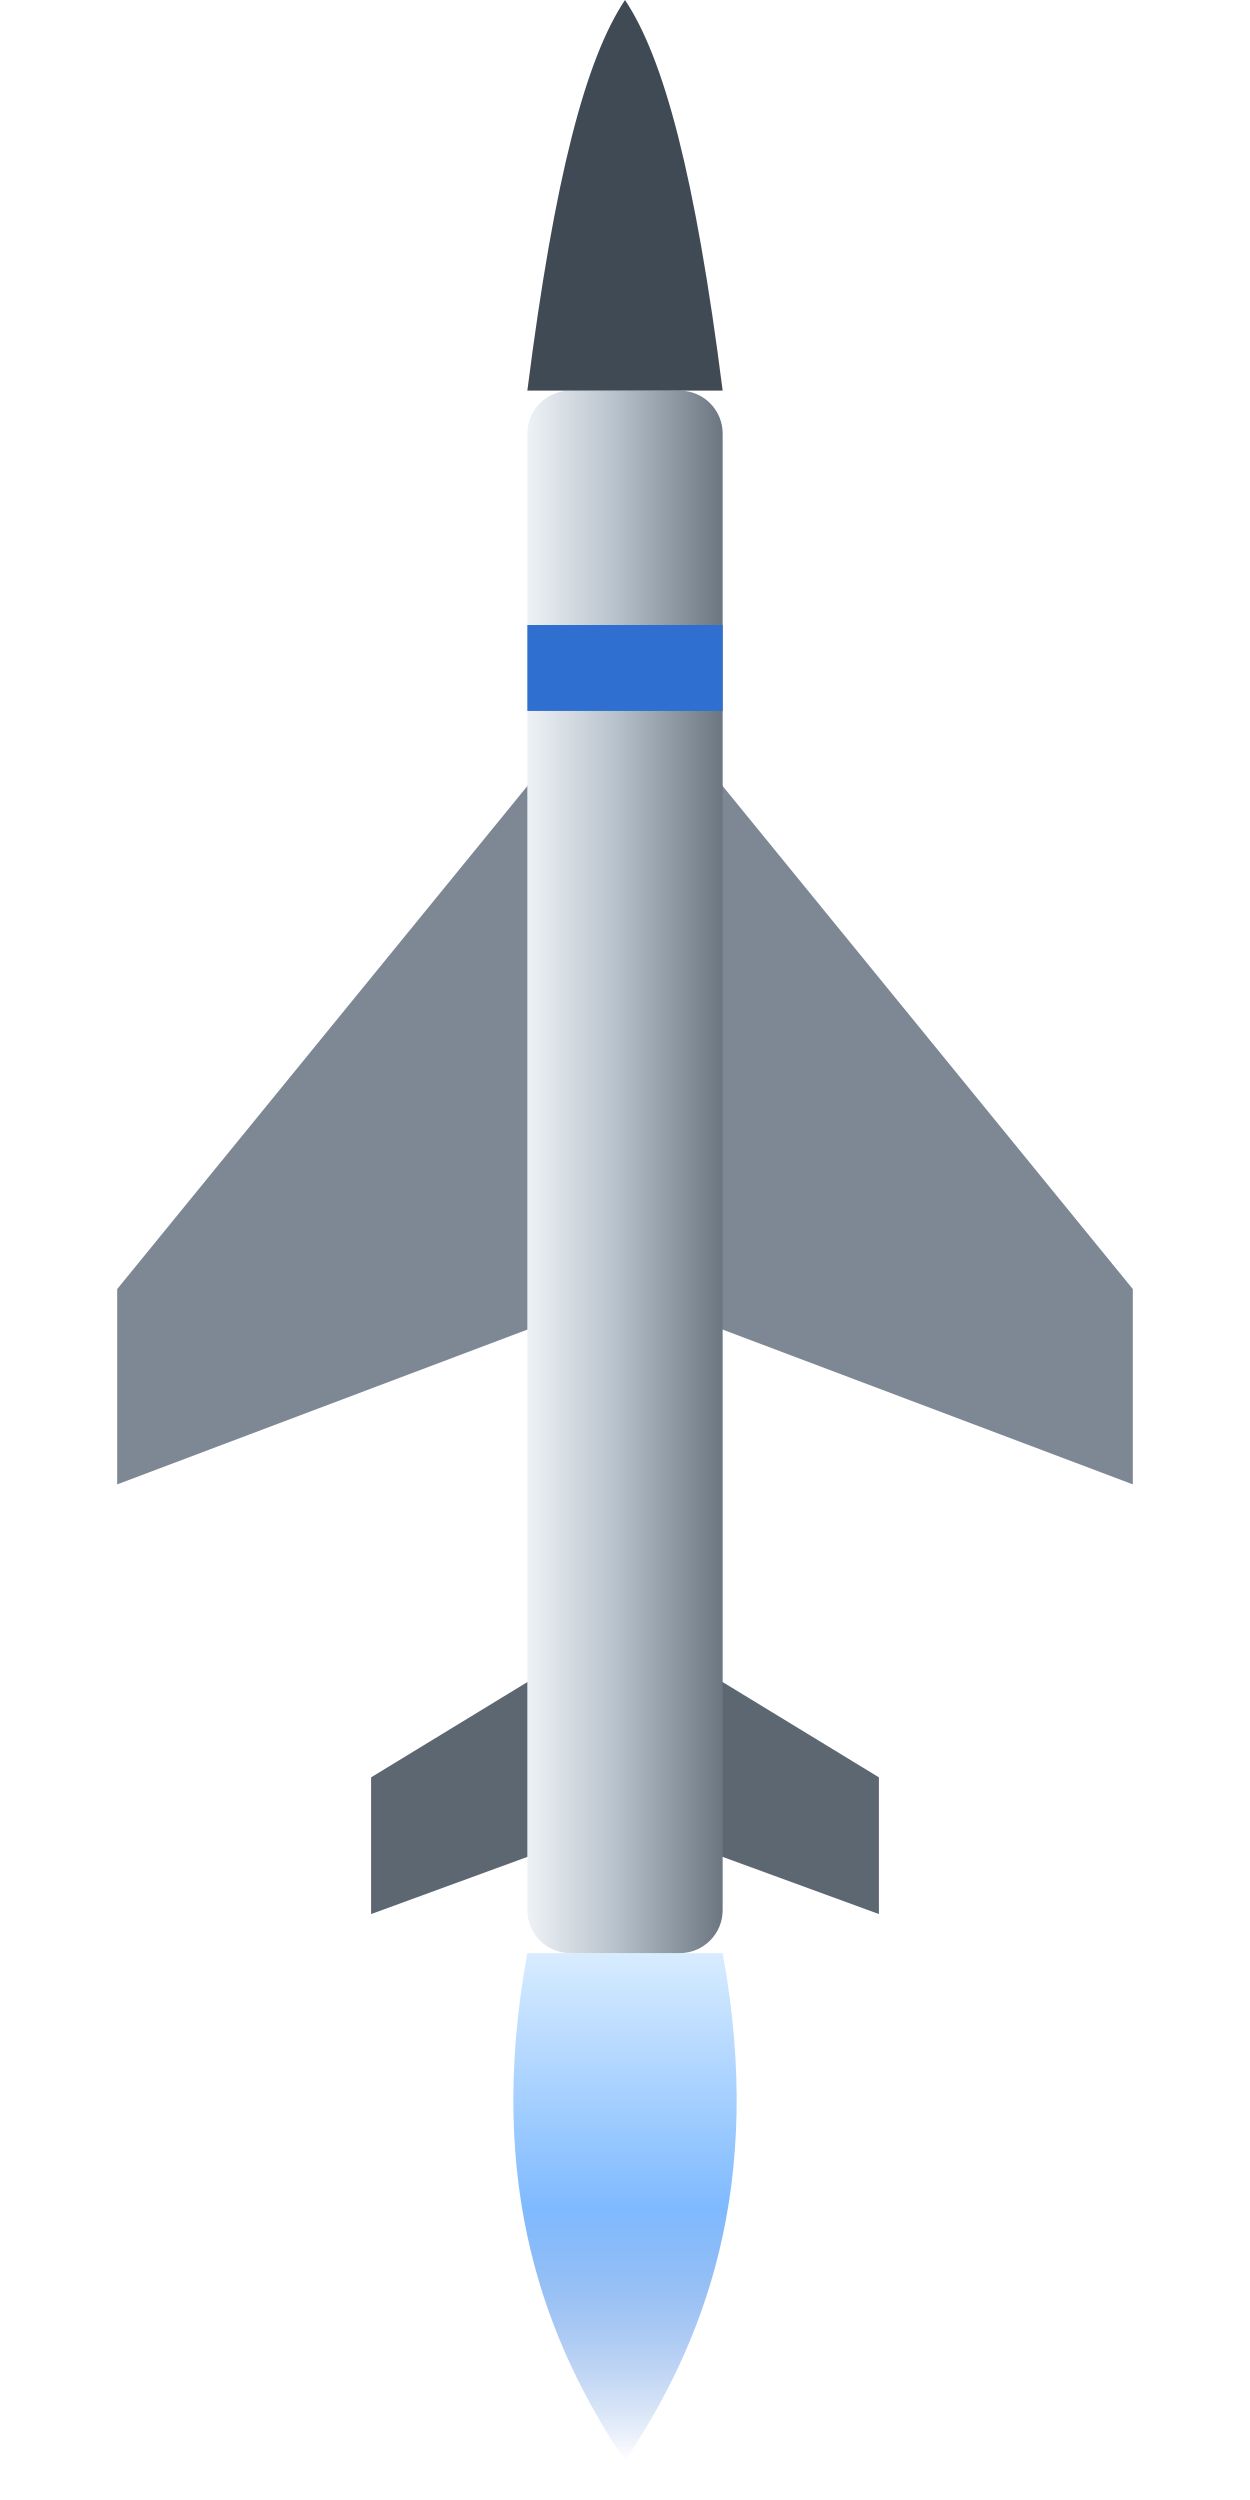
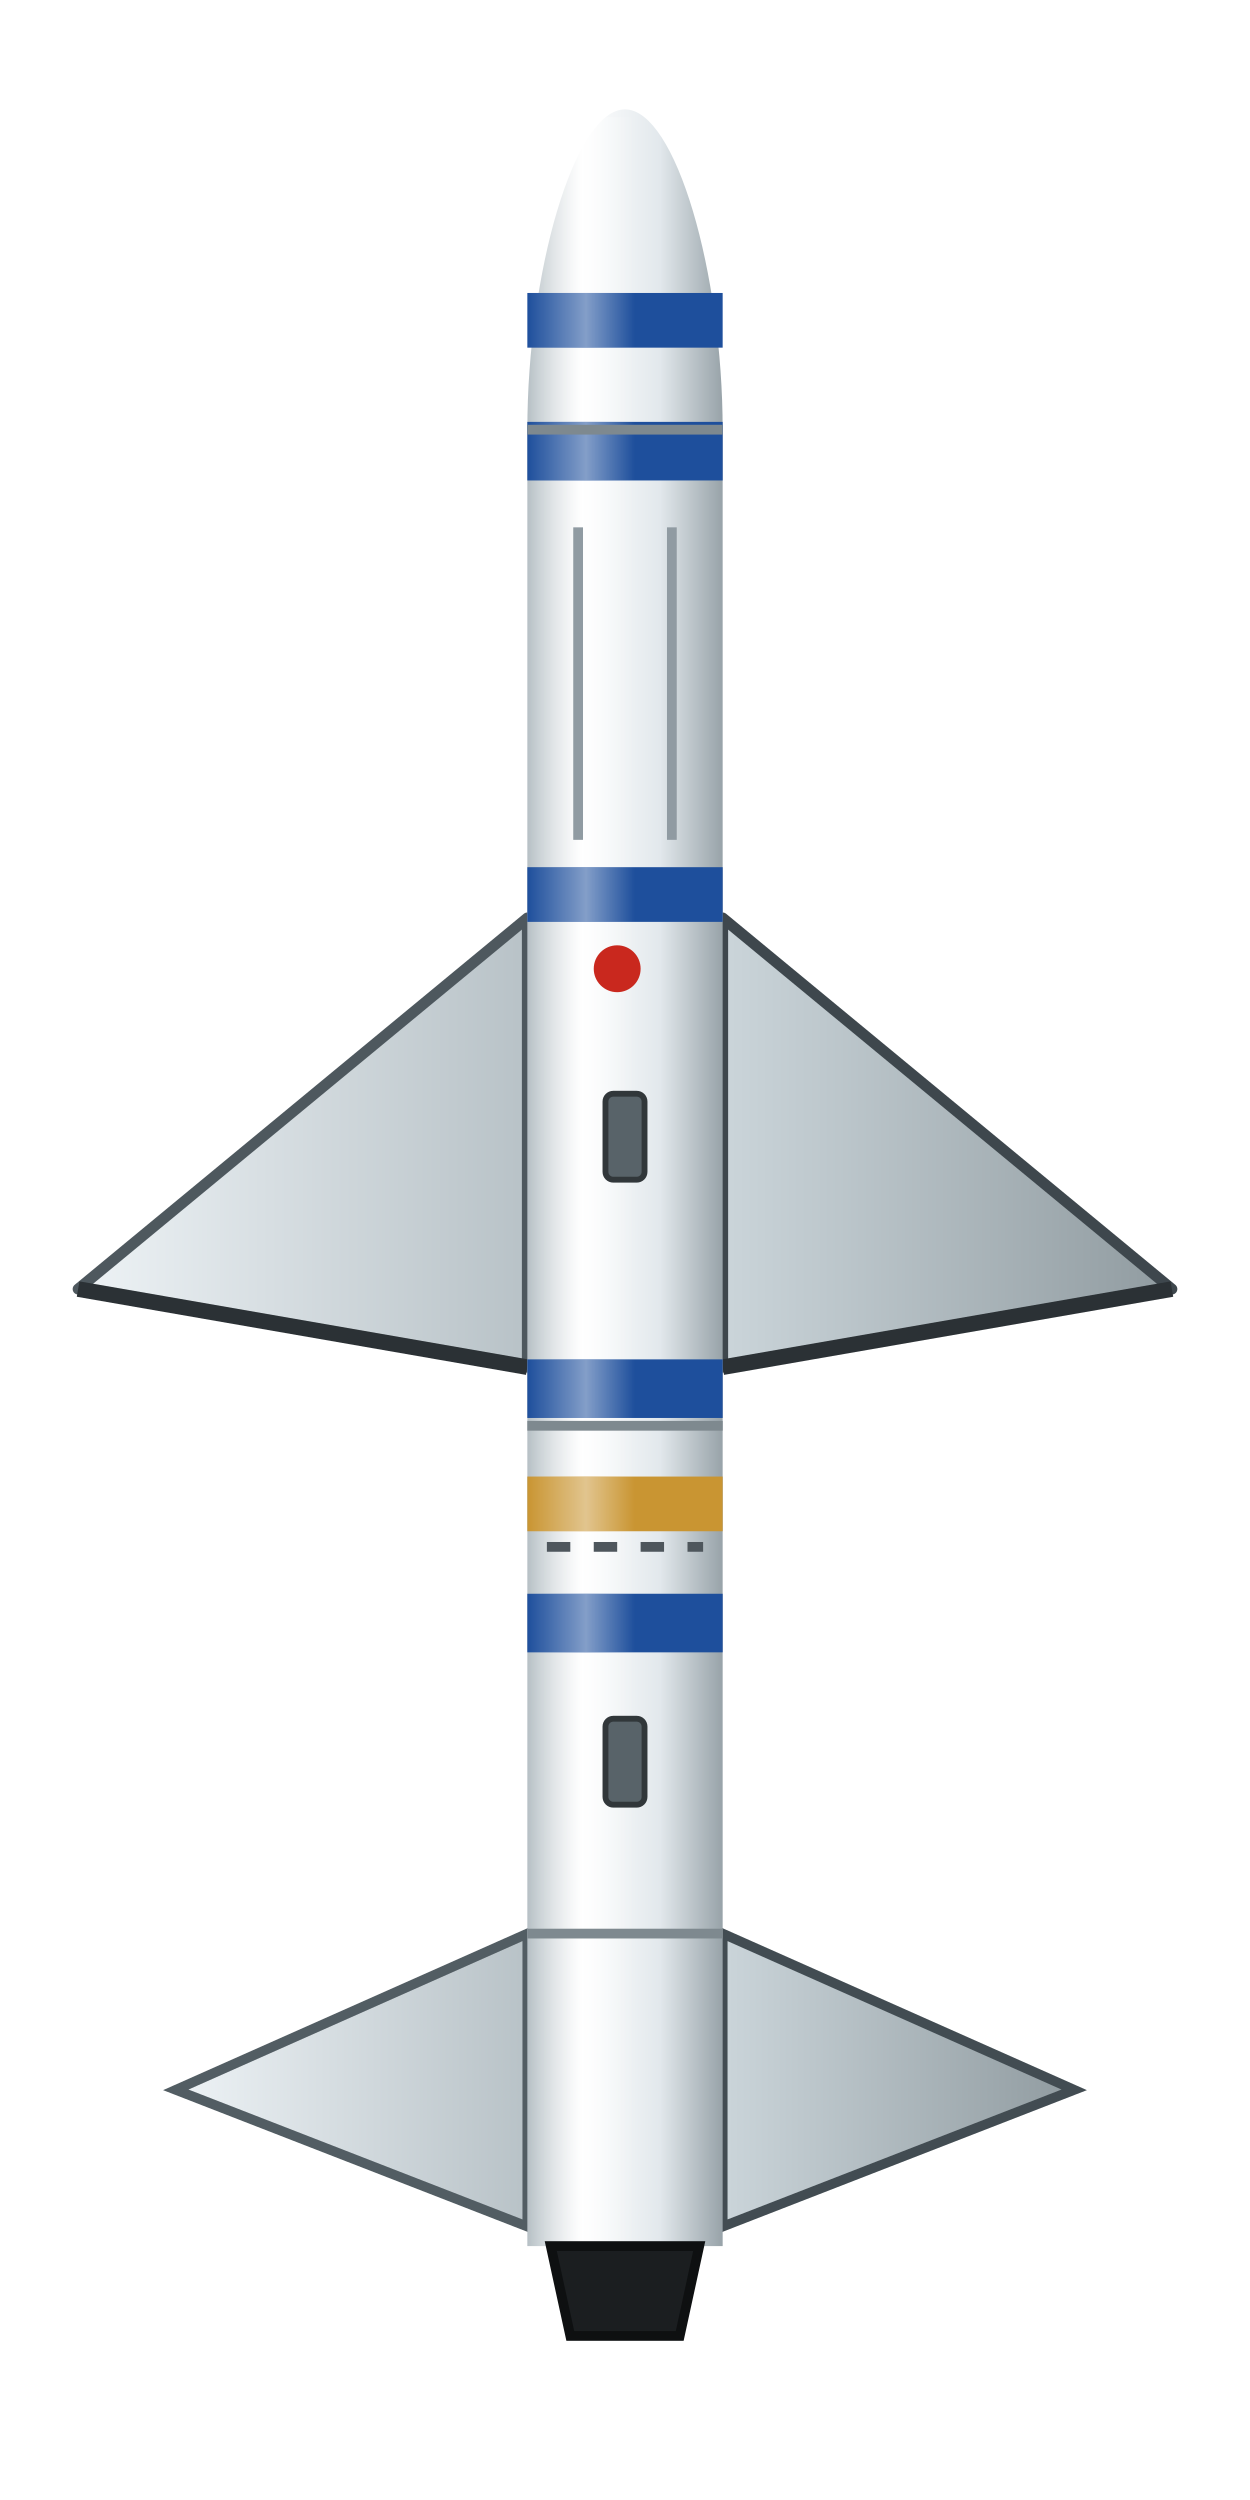
- <svg xmlns="http://www.w3.org/2000/svg" viewBox="0 0 32 64">
+ <svg xmlns="http://www.w3.org/2000/svg" viewBox="0 0 32 64" width="100%" height="100%">
  <defs>
-     <linearGradient id="sa-body" x1="0" y1="0" x2="1" y2="0">
-       <stop offset="0" stop-color="#eef2f6" />
-       <stop offset="0.45" stop-color="#b8c2cc" />
-       <stop offset="1" stop-color="#6b7681" />
+     <linearGradient id="sparrow-white" x1="0" y1="0" x2="1" y2="0">
+       <stop offset="0%" stop-color="#b6c0c5" />
+       <stop offset="28%" stop-color="#ffffff" />
+       <stop offset="68%" stop-color="#e2e8ec" />
+       <stop offset="100%" stop-color="#98a3a9" />
    </linearGradient>
-     <linearGradient id="sa-flame" x1="0" y1="0" x2="0" y2="1">
-       <stop offset="0" stop-color="#d8ecff" />
-       <stop offset="0.5" stop-color="#7fbaff" />
-       <stop offset="1" stop-color="#2f6fd0" stop-opacity="0" />
+     <linearGradient id="sparrow-shine" x1="0" y1="0" x2="1" y2="0">
+       <stop offset="0%" stop-color="#ffffff" stop-opacity="0" />
+       <stop offset="30%" stop-color="#ffffff" stop-opacity="0.45" />
+       <stop offset="55%" stop-color="#ffffff" stop-opacity="0" />
+     </linearGradient>
+     <linearGradient id="fin-left" x1="0" y1="0" x2="1" y2="0">
+       <stop offset="0%" stop-color="#eef3f6" />
+       <stop offset="100%" stop-color="#b8c2c7" />
+     </linearGradient>
+     <linearGradient id="fin-right" x1="0" y1="0" x2="1" y2="0">
+       <stop offset="0%" stop-color="#cbd5da" />
+       <stop offset="100%" stop-color="#909ba0" />
    </linearGradient>
  </defs>
-   <path d="M13.5 50 L18.5 50 C19.6 56 18 60 16 63 C14 60 12.4 56 13.5 50 Z" fill="url(#sa-flame)" />
-   <path d="M13.6 43 L9.5 45.5 L9.5 49 L13.6 47.5 Z" fill="#5d6772" />
-   <path d="M18.4 43 L22.5 45.5 L22.5 49 L18.4 47.5 Z" fill="#5d6772" />
-   <path d="M13.6 20 L3 33 L3 38 L13.6 34 Z" fill="#7d8894" />
-   <path d="M18.4 20 L29 33 L29 38 L18.4 34 Z" fill="#7d8894" />
-   <rect x="13.5" y="10" width="5" height="40" rx="1.1" fill="url(#sa-body)" />
-   <rect x="13.5" y="16" width="5" height="2.2" fill="#2f6fd0" />
-   <path d="M13.5 10 C14.2 4.5 15 1.5 16 0 C17 1.5 17.8 4.5 18.5 10 Z" fill="#404a55" />
+   <polygon points="13.5,49.5 4.5,53.5 13.5,57" fill="url(#fin-left)" stroke="#525d63" stroke-width="0.25" />
+   <polygon points="18.5,49.5 27.5,53.5 18.5,57" fill="url(#fin-right)" stroke="#424c52" stroke-width="0.25" />
+   <polygon points="13.5,23.5 2,33 13.5,35" fill="url(#fin-left)" stroke="#4e585e" stroke-width="0.28" stroke-linejoin="round" />
+   <line x1="2" y1="33" x2="13.5" y2="35" stroke="#2b3135" stroke-width="0.4" />
+   <polygon points="18.5,23.5 30,33 18.5,35" fill="url(#fin-right)" stroke="#3e474d" stroke-width="0.28" stroke-linejoin="round" />
+   <line x1="30" y1="33" x2="18.5" y2="35" stroke="#2b3135" stroke-width="0.4" />
+   <polygon points="15.6,23.5 15.6,18.5 16.4,18.5 16.4,23.5" fill="#d9e2e6" stroke="#4e585e" stroke-width="0.2" />
+   <path d="M 13.5 11             C 13.5 7, 14.7 2.8, 16 2.8             C 17.3 2.8, 18.5 7, 18.5 11             Z" fill="url(#sparrow-white)" />
+   <rect x="13.5" y="11" width="5" height="46.5" fill="url(#sparrow-white)" />
+   <rect x="13.5" y="3" width="5" height="54.5" fill="url(#sparrow-shine)" />
+   <rect x="13.5" y="7.5" width="5" height="1.4" fill="#1e4f9c" />
+   <rect x="13.5" y="7.5" width="5" height="1.4" fill="url(#sparrow-shine)" />
+   <rect x="13.5" y="10.8" width="5" height="1.5" fill="#1e4f9c" />
+   <rect x="13.5" y="10.8" width="5" height="1.5" fill="url(#sparrow-shine)" />
+   <rect x="13.5" y="22.2" width="5" height="1.4" fill="#1e4f9c" />
+   <rect x="13.5" y="22.2" width="5" height="1.4" fill="url(#sparrow-shine)" />
+   <rect x="13.5" y="34.8" width="5" height="1.5" fill="#1e4f9c" />
+   <rect x="13.5" y="34.8" width="5" height="1.5" fill="url(#sparrow-shine)" />
+   <rect x="13.5" y="37.8" width="5" height="1.4" fill="#c99532" />
+   <rect x="13.5" y="37.8" width="5" height="1.4" fill="url(#sparrow-shine)" />
+   <rect x="13.5" y="40.8" width="5" height="1.5" fill="#1e4f9c" />
+   <rect x="13.5" y="40.8" width="5" height="1.5" fill="url(#sparrow-shine)" />
+   <circle cx="15.8" cy="24.8" r="0.6" fill="#c9281e" />
+   <line x1="14.8" y1="13.5" x2="14.8" y2="21.5" stroke="#909ba2" stroke-width="0.25" />
+   <line x1="17.2" y1="13.5" x2="17.2" y2="21.5" stroke="#909ba2" stroke-width="0.25" />
+   <rect x="15.5" y="28" width="1" height="2.2" rx="0.2" fill="#586369" stroke="#31373a" stroke-width="0.15" />
+   <rect x="15.5" y="44" width="1" height="2.2" rx="0.2" fill="#586369" stroke="#31373a" stroke-width="0.15" />
+   <line x1="13.5" y1="11" x2="18.5" y2="11" stroke="#7e898f" stroke-width="0.25" />
+   <line x1="13.5" y1="36.5" x2="18.5" y2="36.5" stroke="#7e898f" stroke-width="0.25" />
+   <line x1="13.5" y1="49.5" x2="18.5" y2="49.5" stroke="#7e898f" stroke-width="0.25" />
+   <line x1="14" y1="39.6" x2="18" y2="39.6" stroke="#4e565c" stroke-width="0.25" stroke-dasharray="0.6 0.6" />
+   <path d="M 14.1 57.5 L 17.9 57.5 L 17.4 59.8 L 14.6 59.8 Z" fill="#1b1e20" stroke="#0e1011" stroke-width="0.25" />
</svg>
